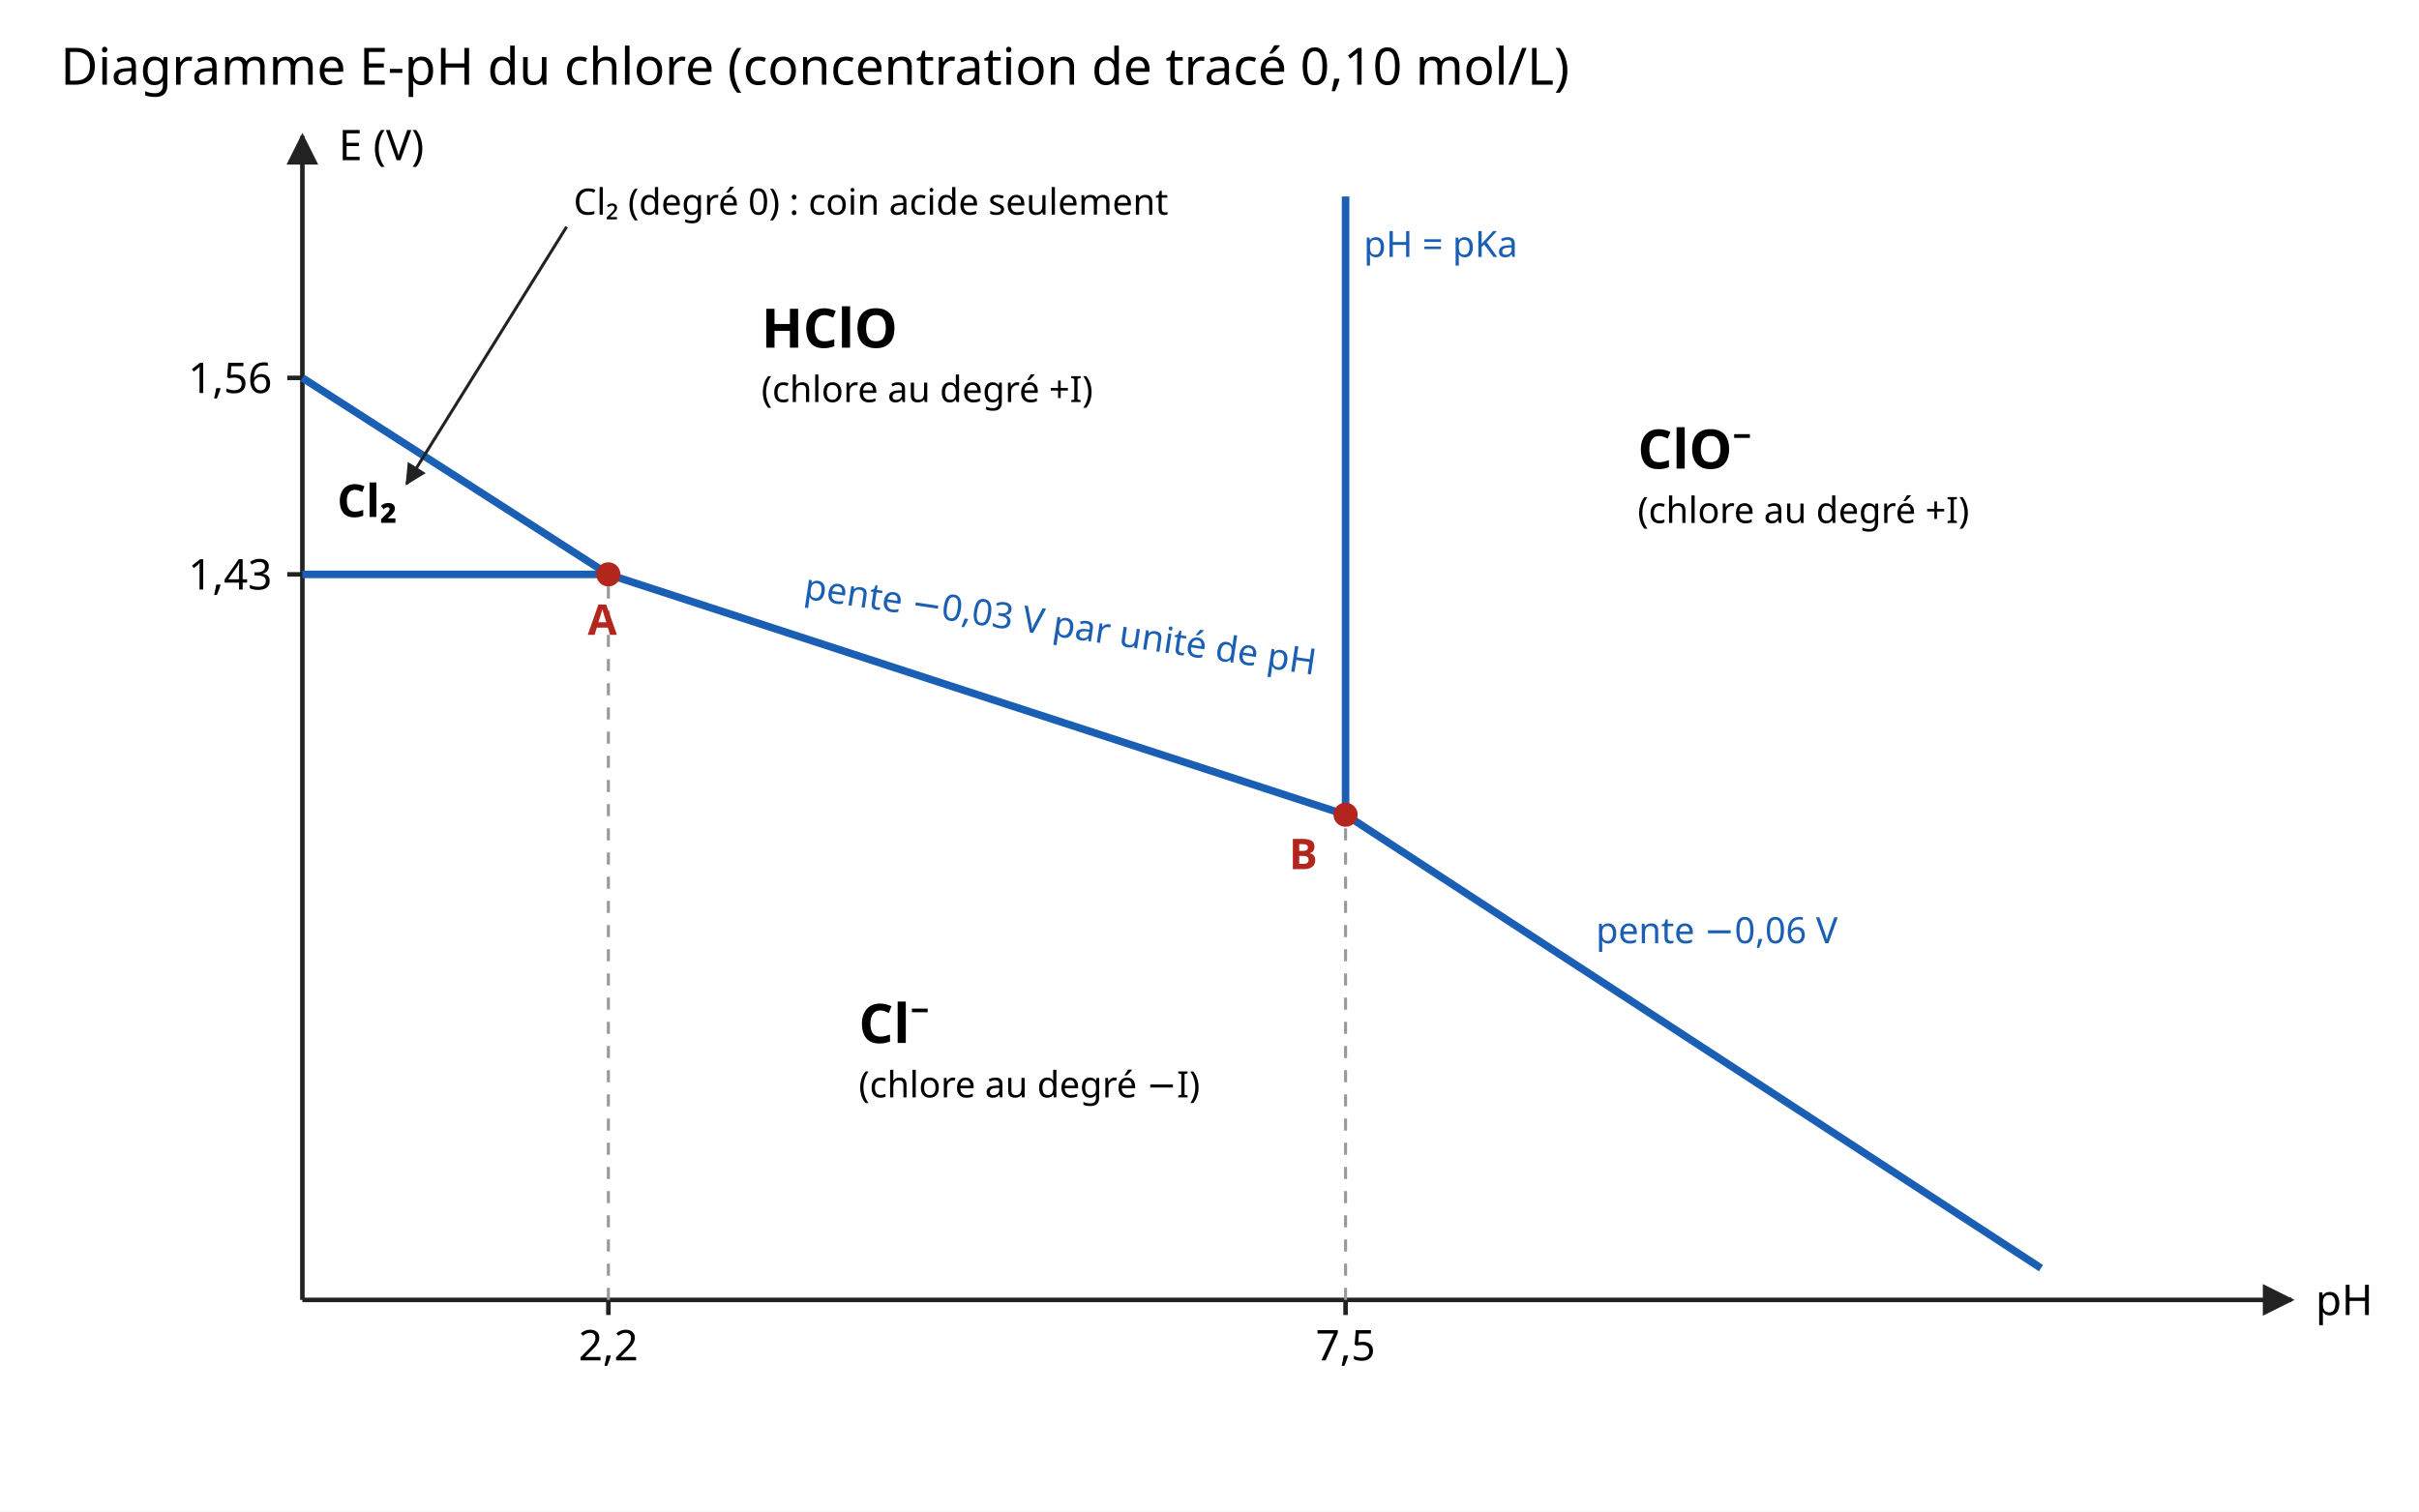
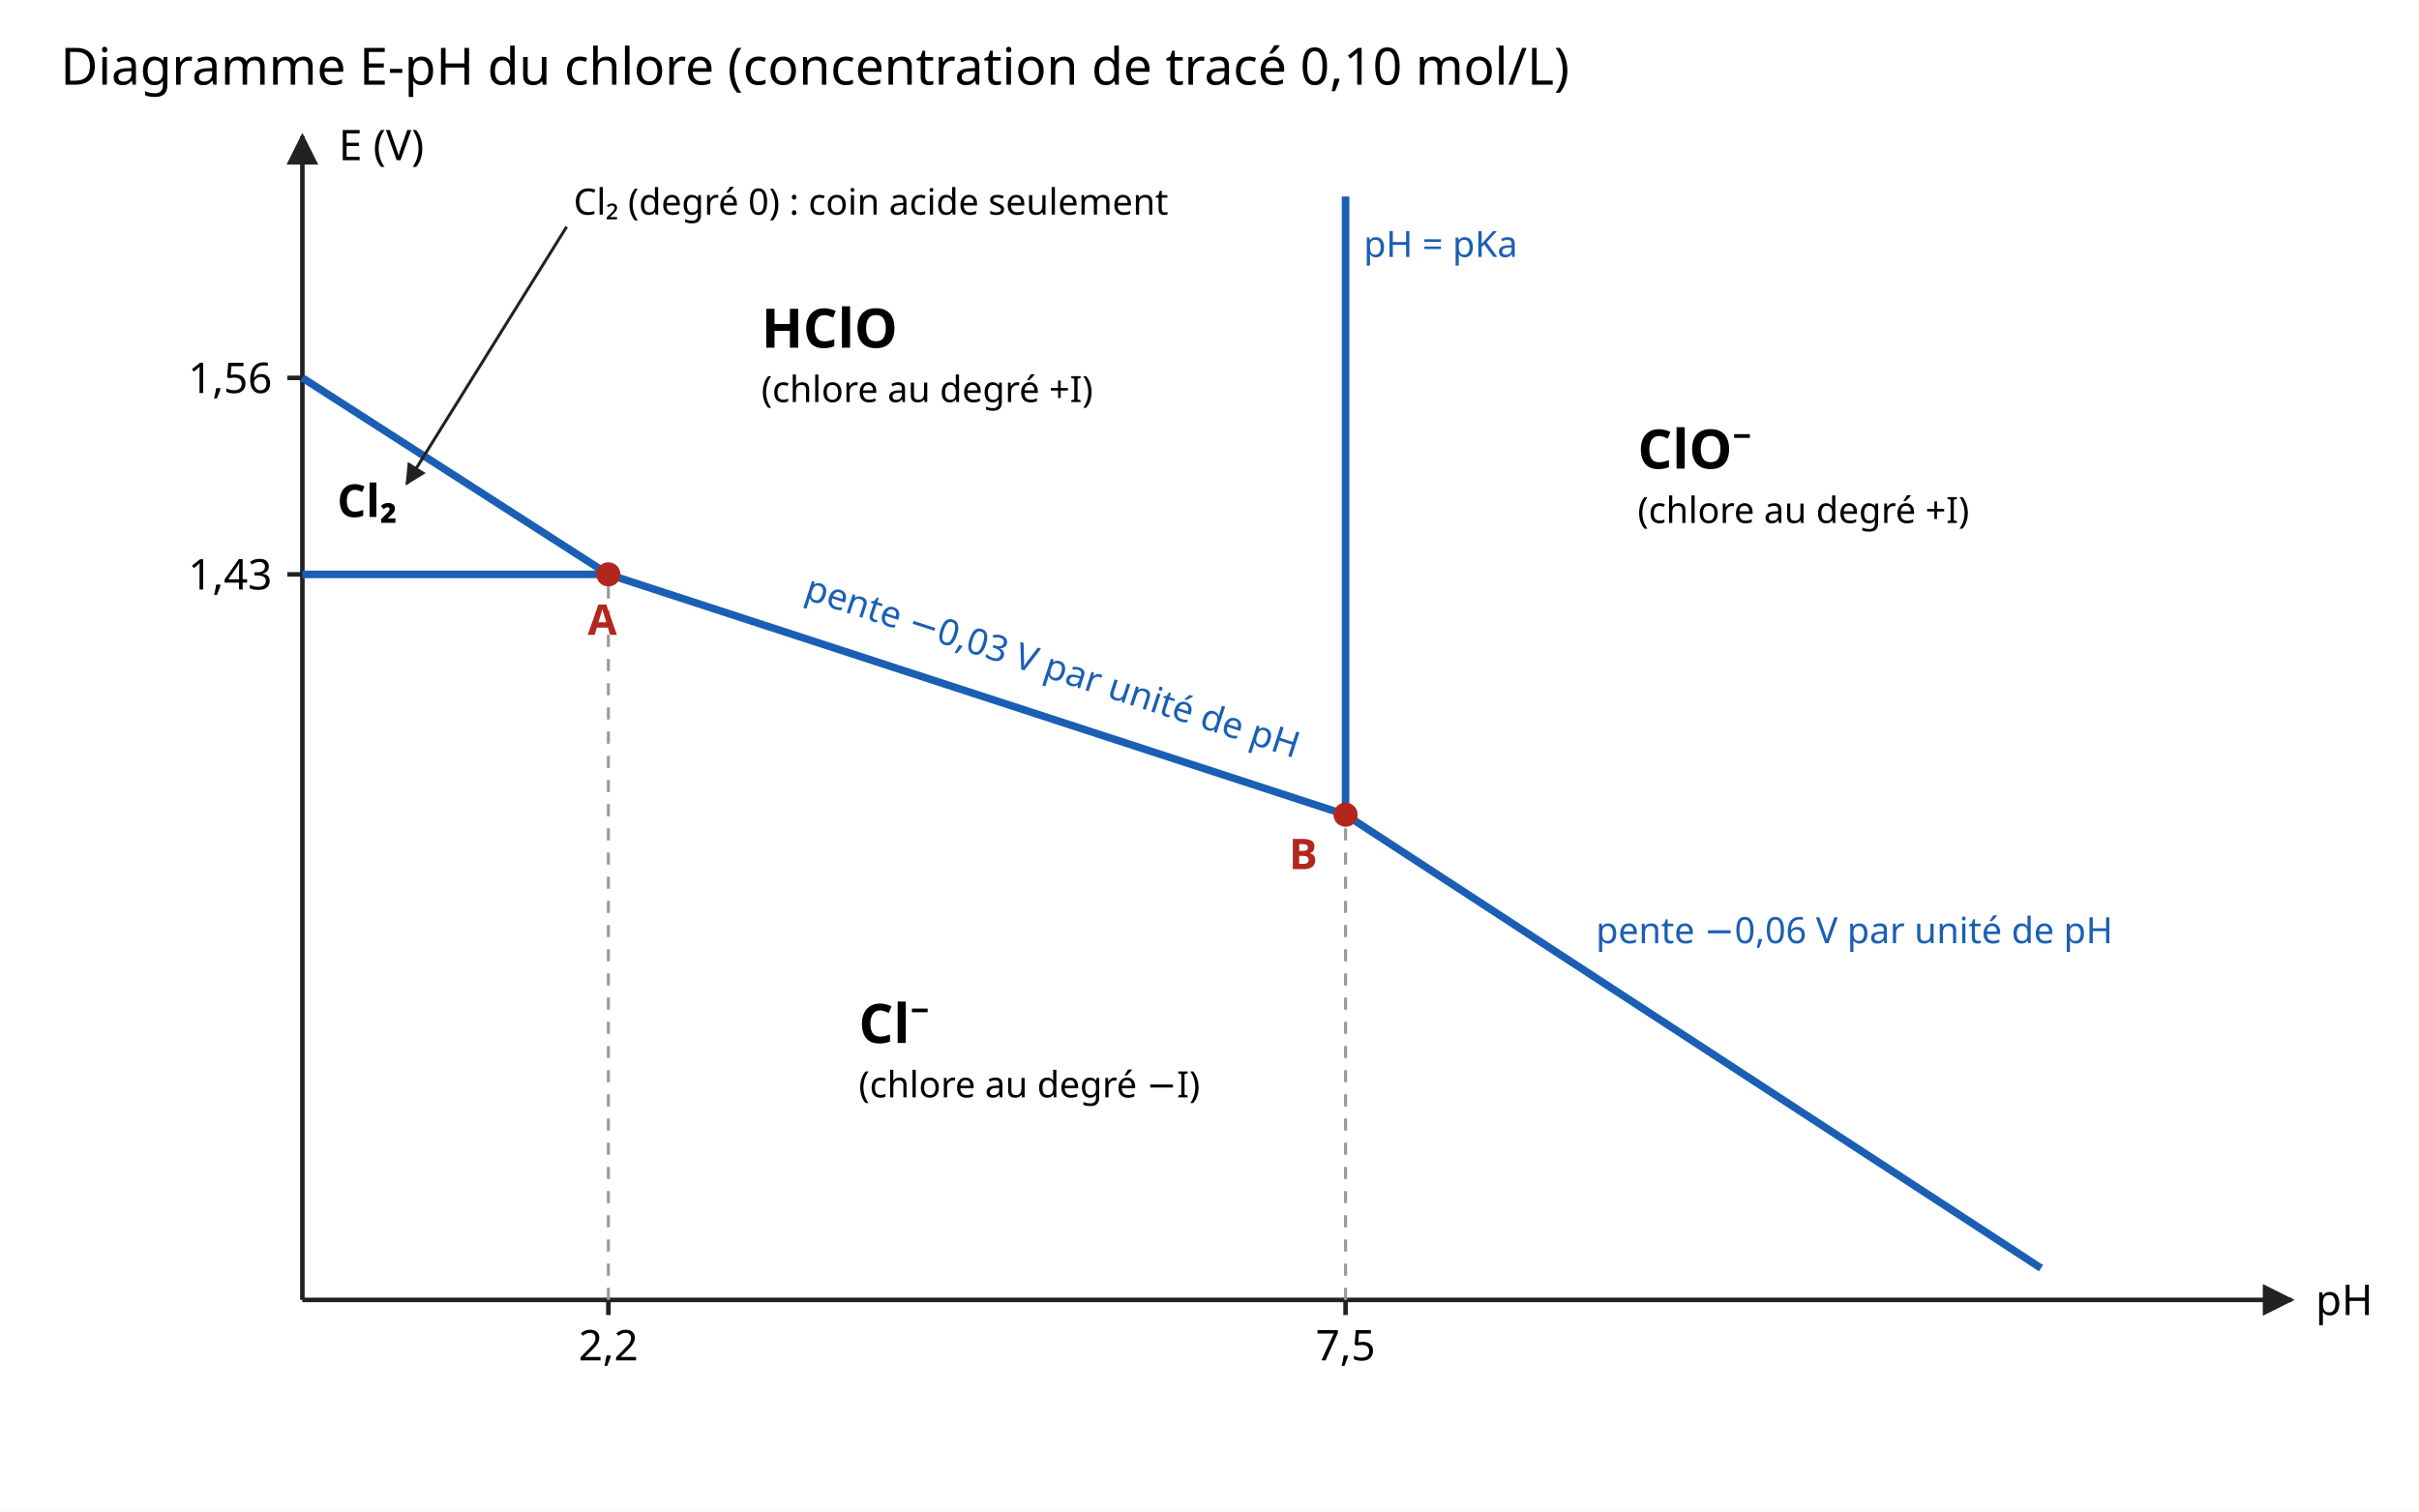
<svg xmlns="http://www.w3.org/2000/svg" viewBox="0 0 800 500" width="800" height="500" font-family="sans-serif" font-size="14">
  <rect width="100%" height="100%" fill="white" />
  <defs>
    <marker id="fl" viewBox="0 0 10 10" refX="9" refY="5" markerWidth="7" markerHeight="7" orient="auto-start-reverse">
      <path d="M0,0 L10,5 L0,10 Z" fill="#222" />
    </marker>
    <marker id="flb" viewBox="0 0 10 10" refX="9" refY="5" markerWidth="7" markerHeight="7" orient="auto-start-reverse">
      <path d="M0,0 L10,5 L0,10 Z" fill="#1a5fb4" />
    </marker>
    <marker id="flr" viewBox="0 0 10 10" refX="9" refY="5" markerWidth="7" markerHeight="7" orient="auto-start-reverse">
      <path d="M0,0 L10,5 L0,10 Z" fill="#b3261e" />
    </marker>
  </defs>
  <line x1="100.0" y1="430.0" x2="100.0" y2="45.0" stroke="#222" stroke-width="1.5" marker-end="url(#fl)" />
  <line x1="100.0" y1="430.0" x2="757.8" y2="430.0" stroke="#222" stroke-width="1.5" marker-end="url(#fl)" />
  <text x="112.0" y="53.0">E (V)</text>
  <text x="765.8" y="435.0">pH</text>
  <line x1="95.0" y1="190.0" x2="100.0" y2="190.0" stroke="#222" stroke-width="1.5" />
  <text x="90.0" y="195.0" text-anchor="end">1,43</text>
  <line x1="95.0" y1="125.0" x2="100.0" y2="125.0" stroke="#222" stroke-width="1.5" />
  <text x="90.0" y="130.0" text-anchor="end">1,56</text>
  <line x1="201.2" y1="430.0" x2="201.2" y2="435.0" stroke="#222" stroke-width="1.5" />
  <text x="201.2" y="450.0" text-anchor="middle">2,2</text>
  <line x1="201.2" y1="430.0" x2="201.2" y2="190.0" stroke="#999" stroke-width="1" stroke-dasharray="4 4" />
  <line x1="445.0" y1="430.0" x2="445.0" y2="435.0" stroke="#222" stroke-width="1.5" />
  <text x="445.0" y="450.0" text-anchor="middle">7,5</text>
  <line x1="445.0" y1="430.0" x2="445.0" y2="270.0" stroke="#999" stroke-width="1" stroke-dasharray="4 4" />
  <line x1="100.0" y1="190.0" x2="201.2" y2="190.0" stroke="#1a5fb4" stroke-width="2.5" />
  <line x1="100.0" y1="125.0" x2="201.2" y2="190.0" stroke="#1a5fb4" stroke-width="2.5" />
  <line x1="201.2" y1="190.0" x2="445.0" y2="269.5" stroke="#1a5fb4" stroke-width="2.5" />
  <line x1="445.0" y1="269.5" x2="445.0" y2="65.0" stroke="#1a5fb4" stroke-width="2.5" />
  <line x1="445.0" y1="269.5" x2="675.0" y2="419.5" stroke="#1a5fb4" stroke-width="2.5" />
  <circle cx="201.2" cy="190.0" r="4" fill="#b3261e" />
  <circle cx="445.0" cy="269.5" r="4" fill="#b3261e" />
  <text x="199.2" y="210.0" font-weight="bold" fill="#b3261e" text-anchor="middle">A</text>
  <text x="431.0" y="287.5" font-weight="bold" fill="#b3261e" text-anchor="middle">B</text>
  <text x="251.8" y="115.0" font-size="18" font-weight="bold">HClO</text>
  <text x="251.8" y="133.0" font-size="12">(chlore au degré +I)</text>
  <text x="541.6" y="155.0" font-size="18" font-weight="bold">ClO⁻</text>
  <text x="541.6" y="173.0" font-size="12">(chlore au degré +I)</text>
  <text x="284.0" y="345.0" font-size="18" font-weight="bold">Cl⁻</text>
  <text x="284.0" y="363.0" font-size="12">(chlore au degré −I)</text>
  <text x="111.5" y="171.0" font-size="15" font-weight="bold">Cl₂</text>
  <line x1="187.4" y1="75.0" x2="134.5" y2="160.0" stroke="#222" stroke-width="1" marker-end="url(#fl)" />
  <text x="189.7" y="71.0" font-size="12">Cl₂ (degré 0) : coin acide seulement</text>
-   <text x="265.6" y="198.0" font-size="12" fill="#1a5fb4" transform="rotate(8.5 265.6 198.0)">pente −0,03 V par unité de pH</text>
-   <text x="527.8" y="312.0" font-size="12" fill="#1a5fb4">pente −0,06 V</text>
+   <text x="265.6" y="198.0" font-size="12" fill="#1a5fb4" transform="rotate(18 265.6 198.0)">pente −0,03 V par unité de pH</text>
+   <text x="527.8" y="312.0" font-size="12" fill="#1a5fb4">pente −0,06 V par unité de pH</text>
  <text x="451.0" y="85.0" font-size="12" fill="#1a5fb4">pH = pKa</text>
  <text x="20.0" y="28.0" font-size="17">Diagramme E-pH du chlore (concentration de tracé 0,10 mol/L)</text>
</svg>
